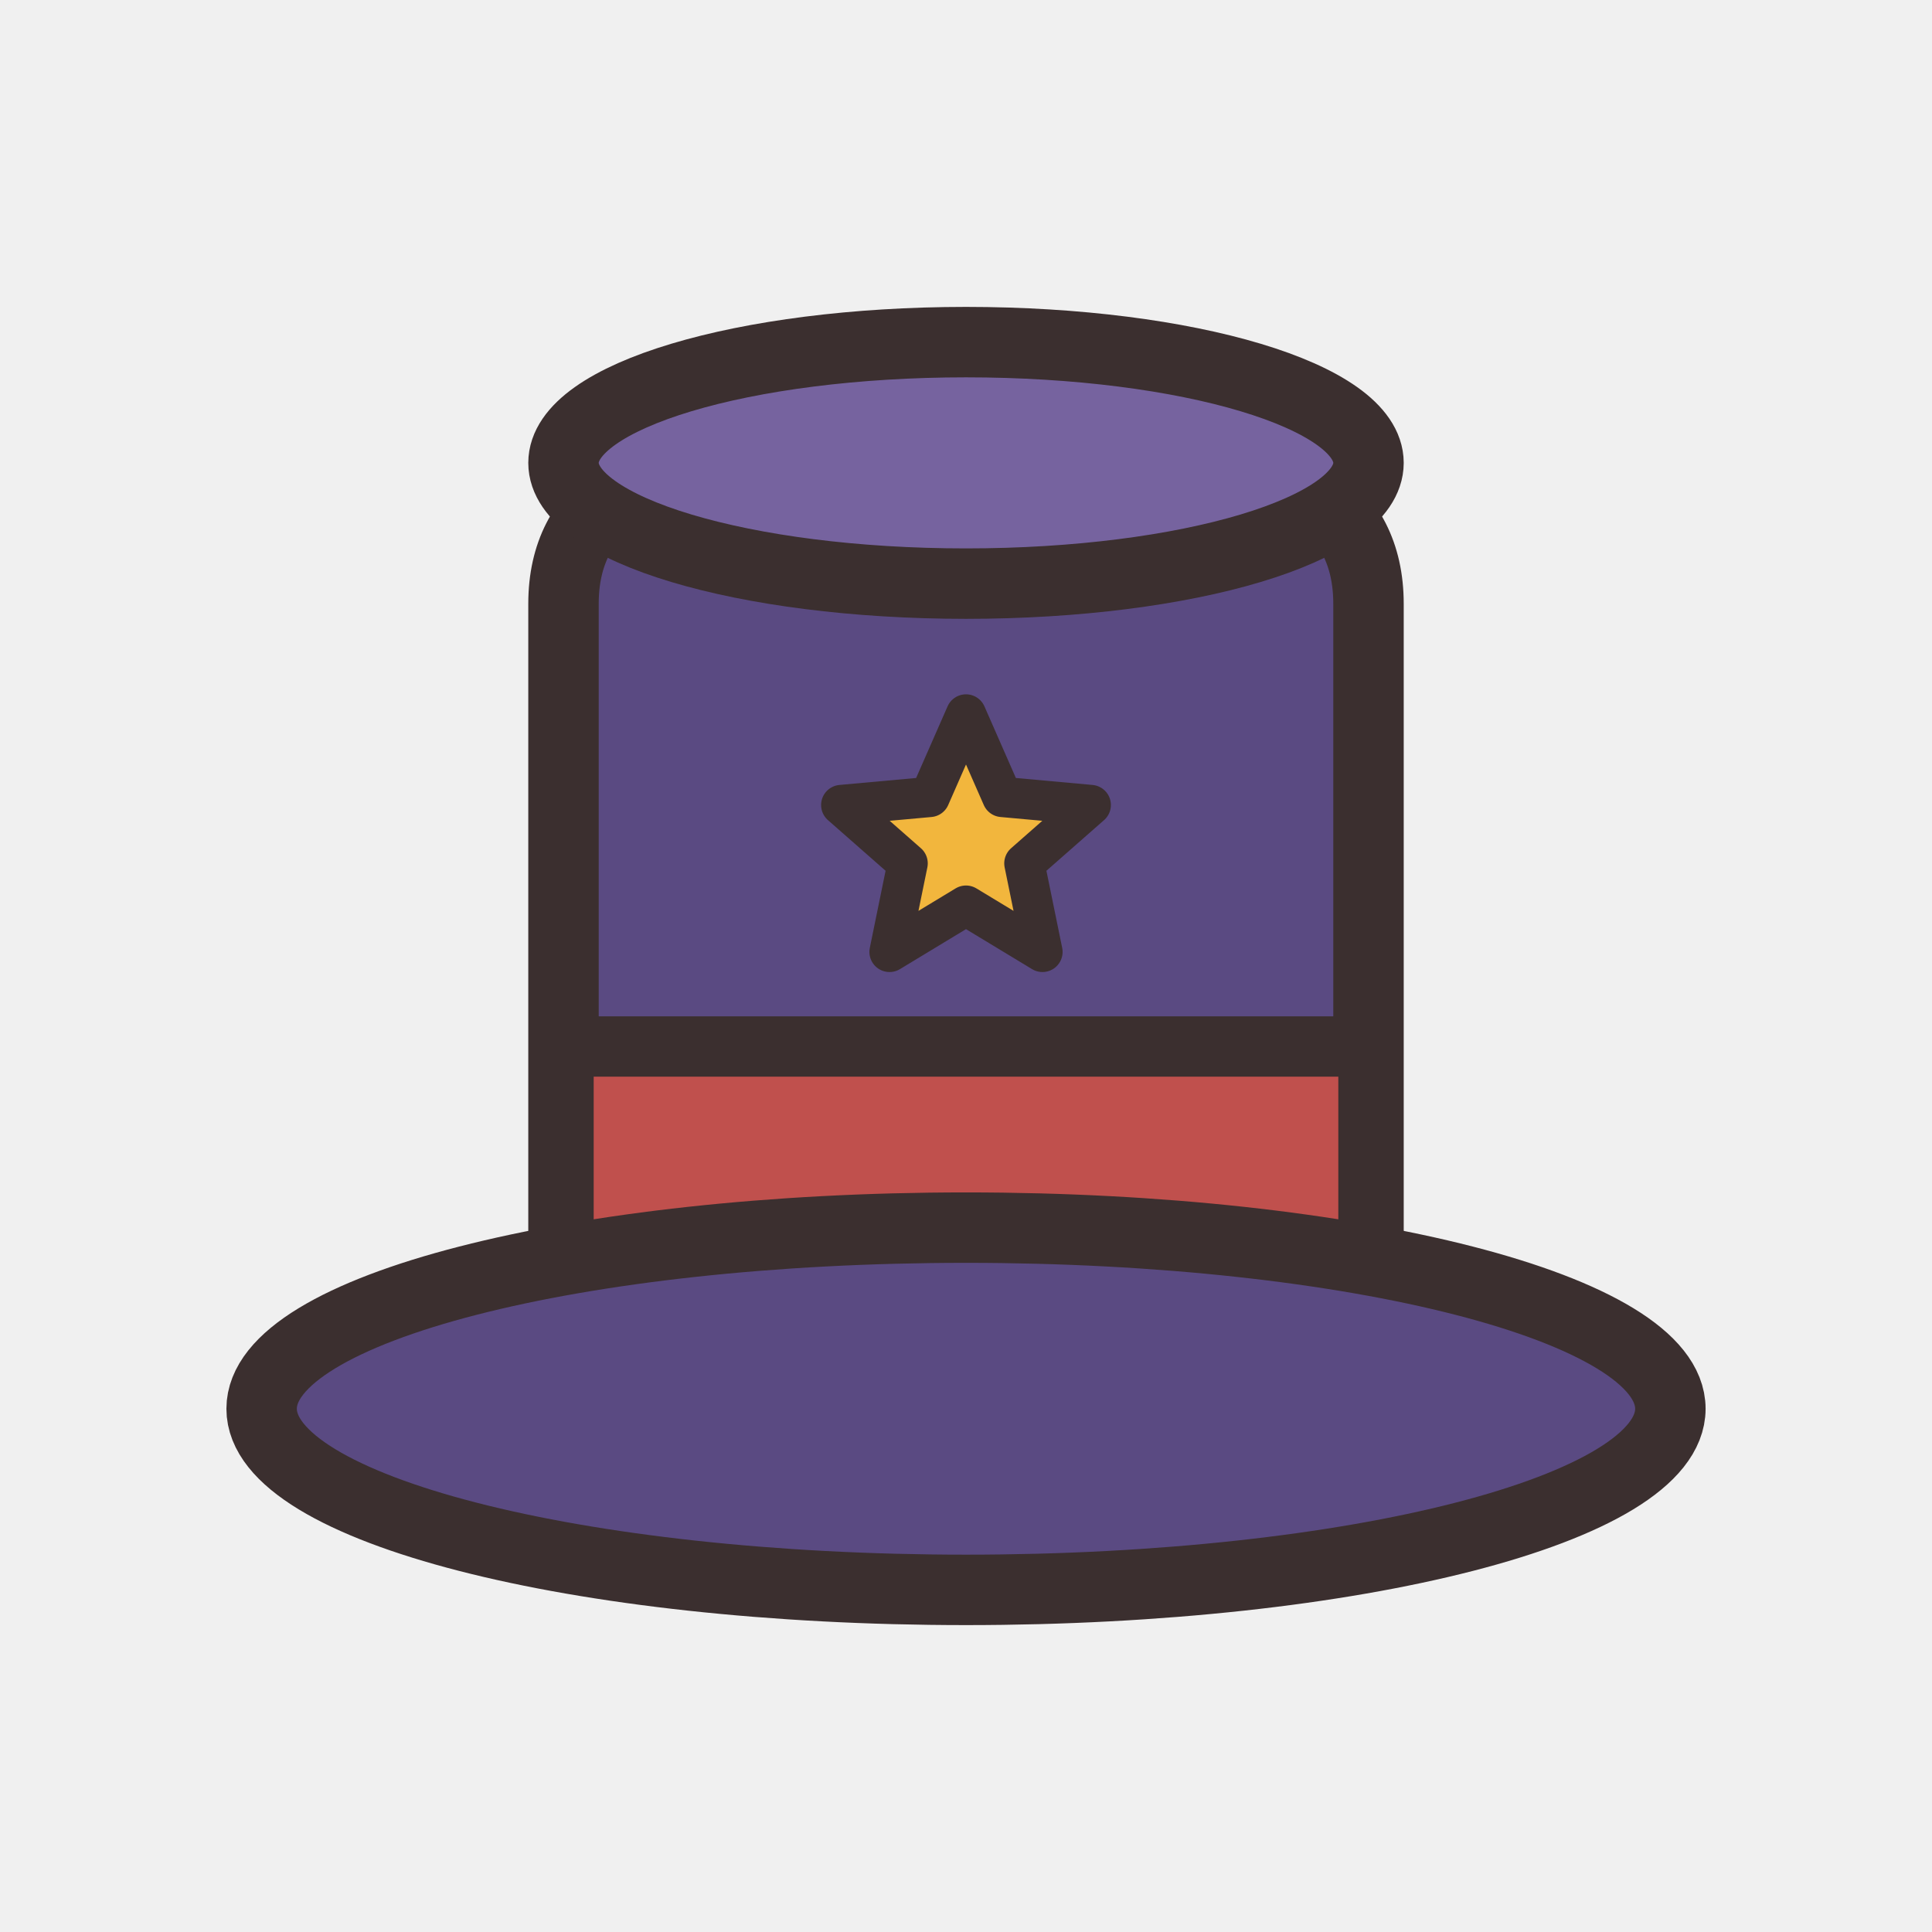
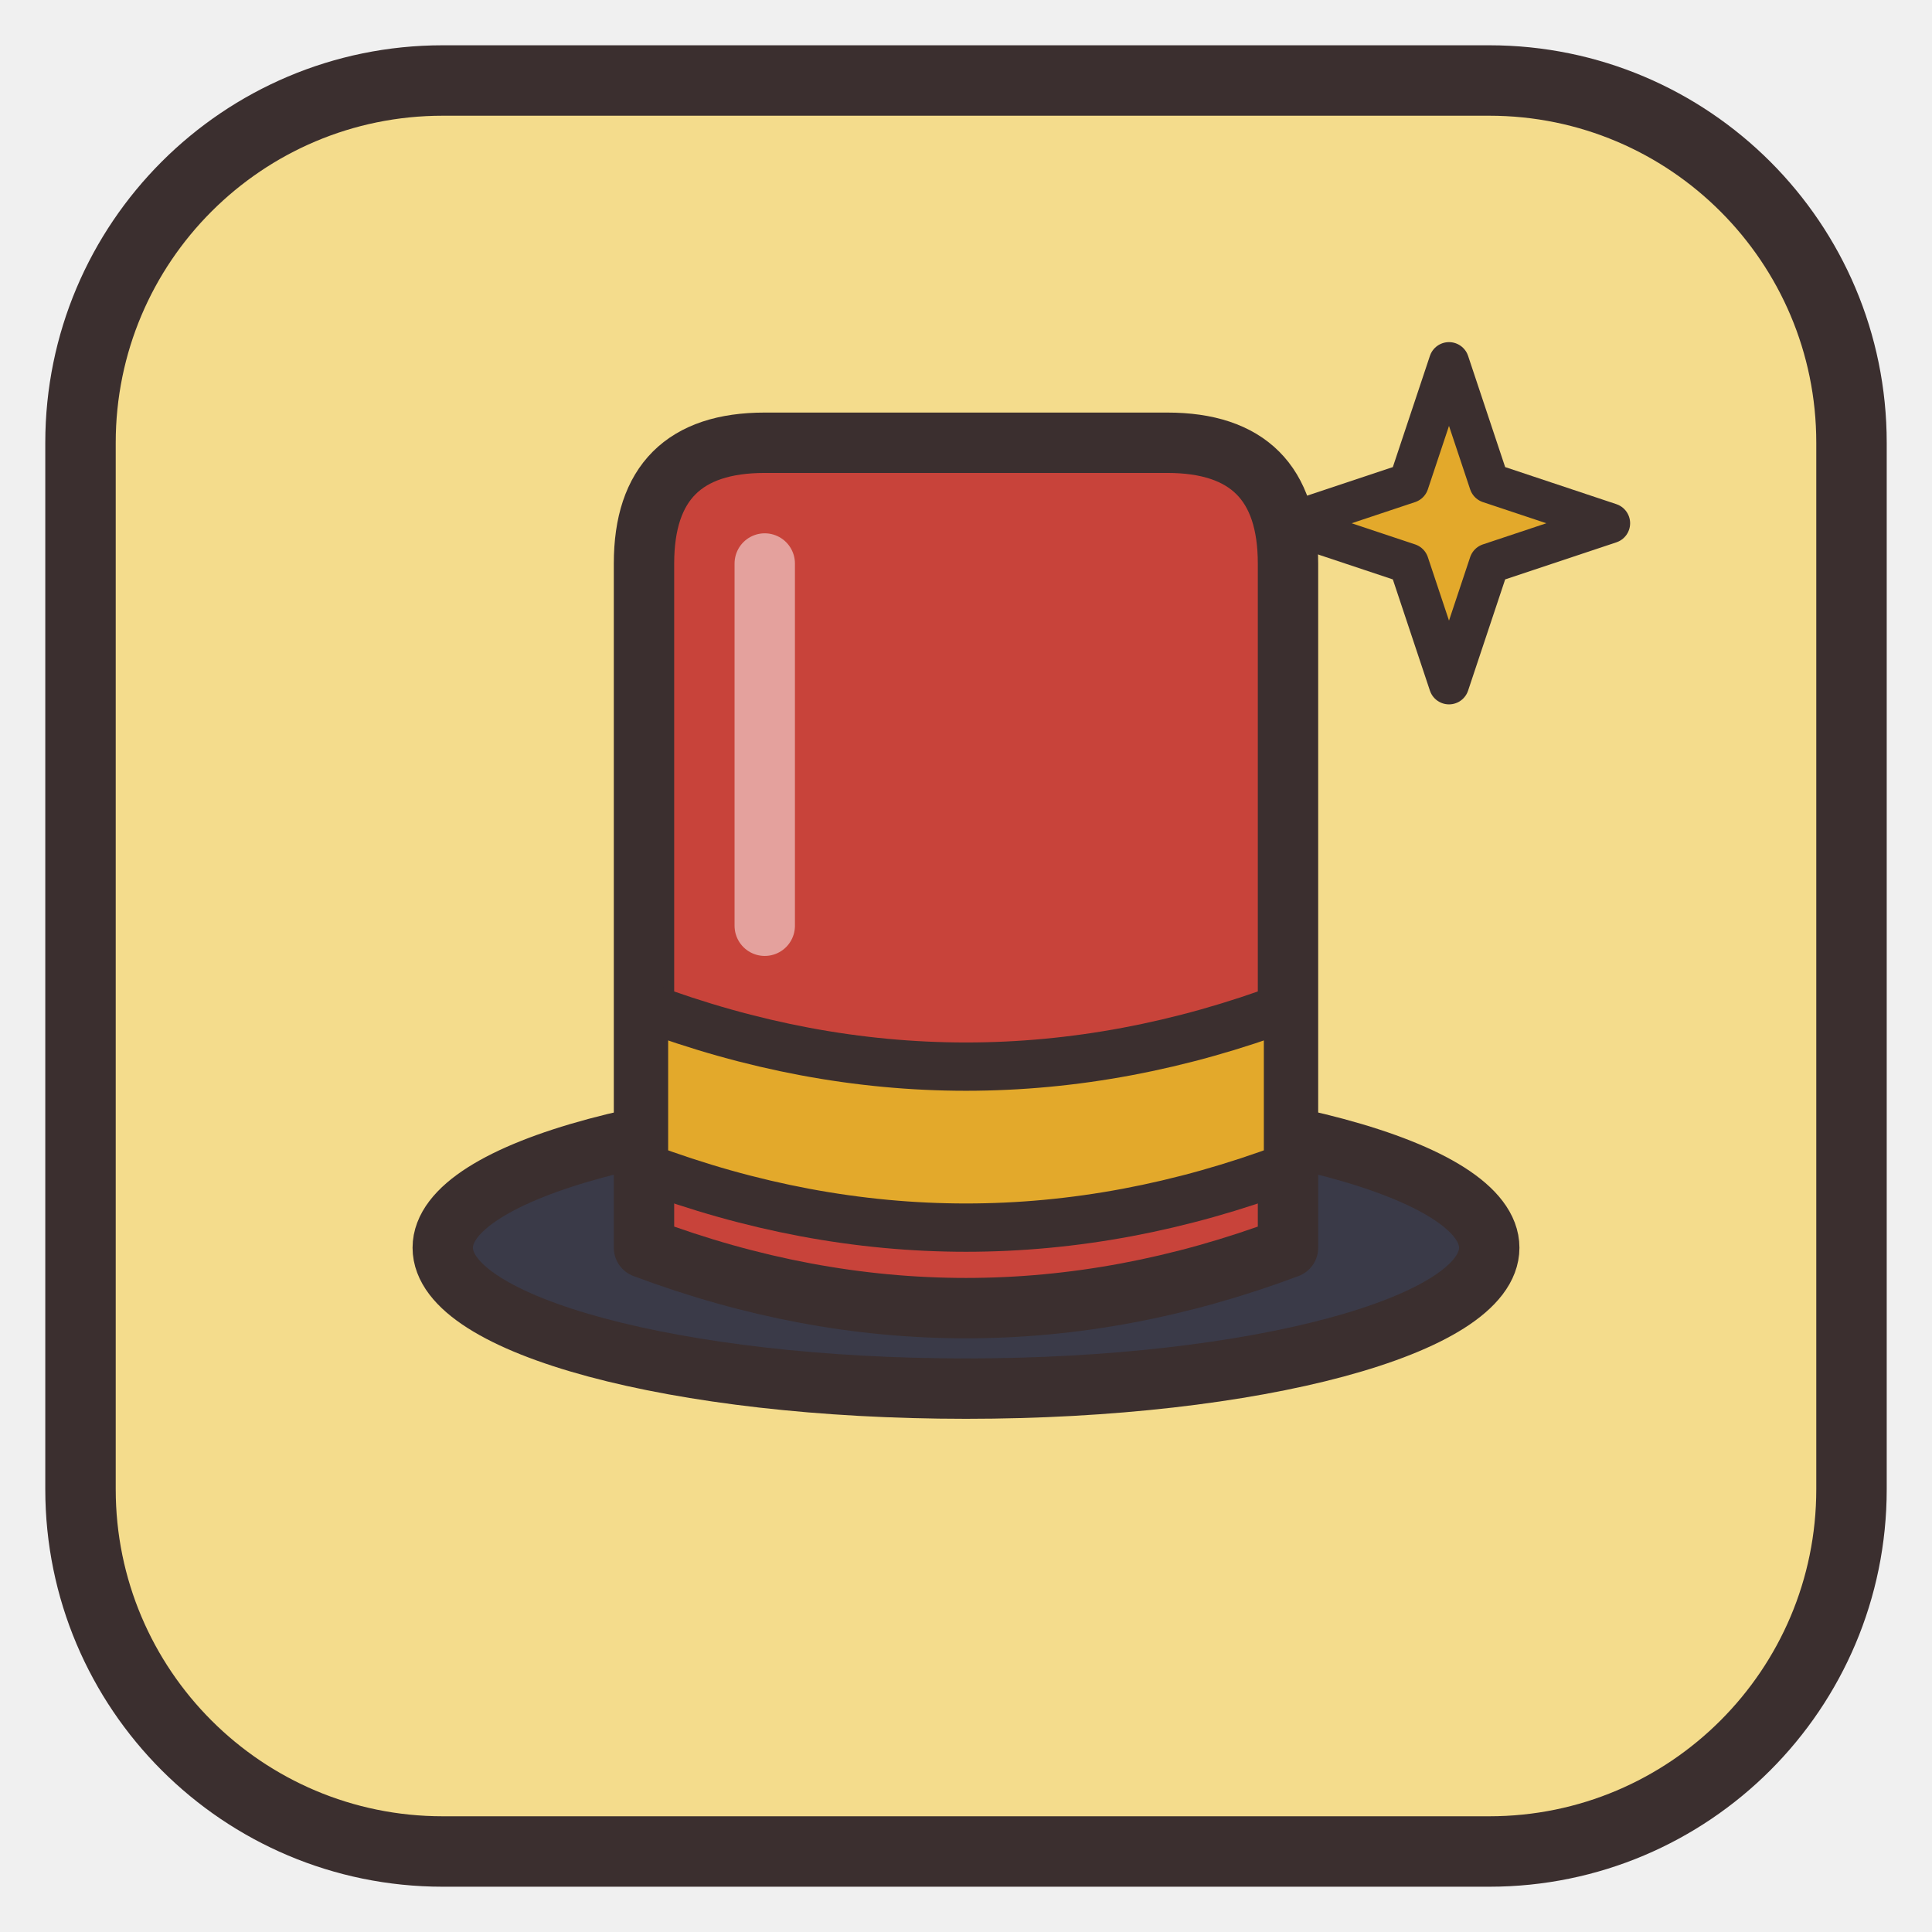
<svg xmlns="http://www.w3.org/2000/svg" width="96" height="96" viewBox="0 0 96 96">
-   <g fill="none" stroke="#3B2F2F" stroke-width="3.5" stroke-linejoin="round" stroke-linecap="round">
-     <path d="M28 70 V30 C28 25 32 23 37 23 H59 C64 23 68 25 68 30 V70 Z" fill="#5A4A82" />
-     <ellipse cx="48" cy="23" rx="20" ry="6" fill="#76639F" />
-     <rect x="28" y="52" width="40" height="11" fill="#C0504D" stroke-width="3" />
-     <polygon points="48.0,35.5 49.8,39.6 54.2,40.0 50.9,42.9 51.8,47.3 48.0,45.0 44.2,47.3 45.1,42.9 41.8,40.0 46.2,39.6" fill="#F2B63D" stroke-width="2" />
-     <ellipse cx="48" cy="70" rx="35" ry="9" fill="#5A4A82" />
+   <defs>
+     <clipPath id="t">
+       <rect x="4" y="4" width="88" height="88" rx="18" />
+     </clipPath>
+   </defs>
+   <rect x="4" y="4" width="88" height="88" rx="18" fill="#F4DC8C" />
+   <g clip-path="url(#t)" />
+   <g fill="none" stroke="#3B2F2F" stroke-width="3" stroke-linejoin="round" stroke-linecap="round">
+     <ellipse cx="48" cy="62" rx="26" ry="7" fill="#3A3A48" />
+     <path d="M32 62 V28 Q32 22 38 22 H58 Q64 22 64 28 V62 Q48 68 32 62 Z" fill="#C8433A" />
+     <path d="M32 50 Q48 56 64 50 V58 Q48 64 32 58 Z" fill="#E3A92B" stroke-width="2.4" />
+     <path d="M38 28 V46" stroke="#fff" stroke-opacity=".5" stroke-width="3" />
+     <path d="M72 18 L74 24 L80 26 L74 28 L72 34 L70 28 L64 26 L70 24 Z" fill="#E3A92B" stroke-width="2" />
  </g>
+   <rect x="4" y="4" width="88" height="88" rx="18" fill="none" stroke="#3B2F2F" stroke-width="3.5" />
</svg>
